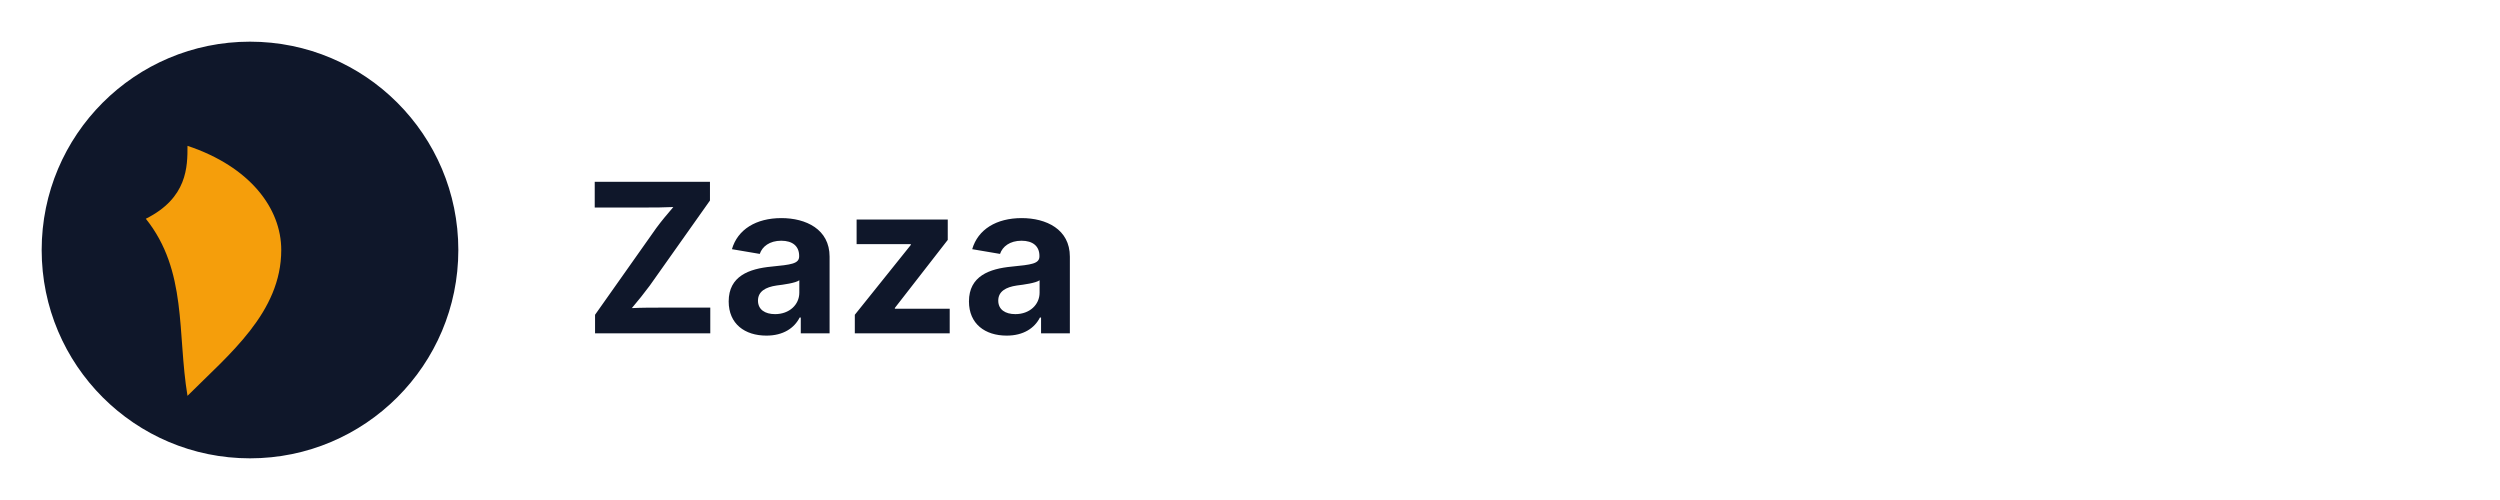
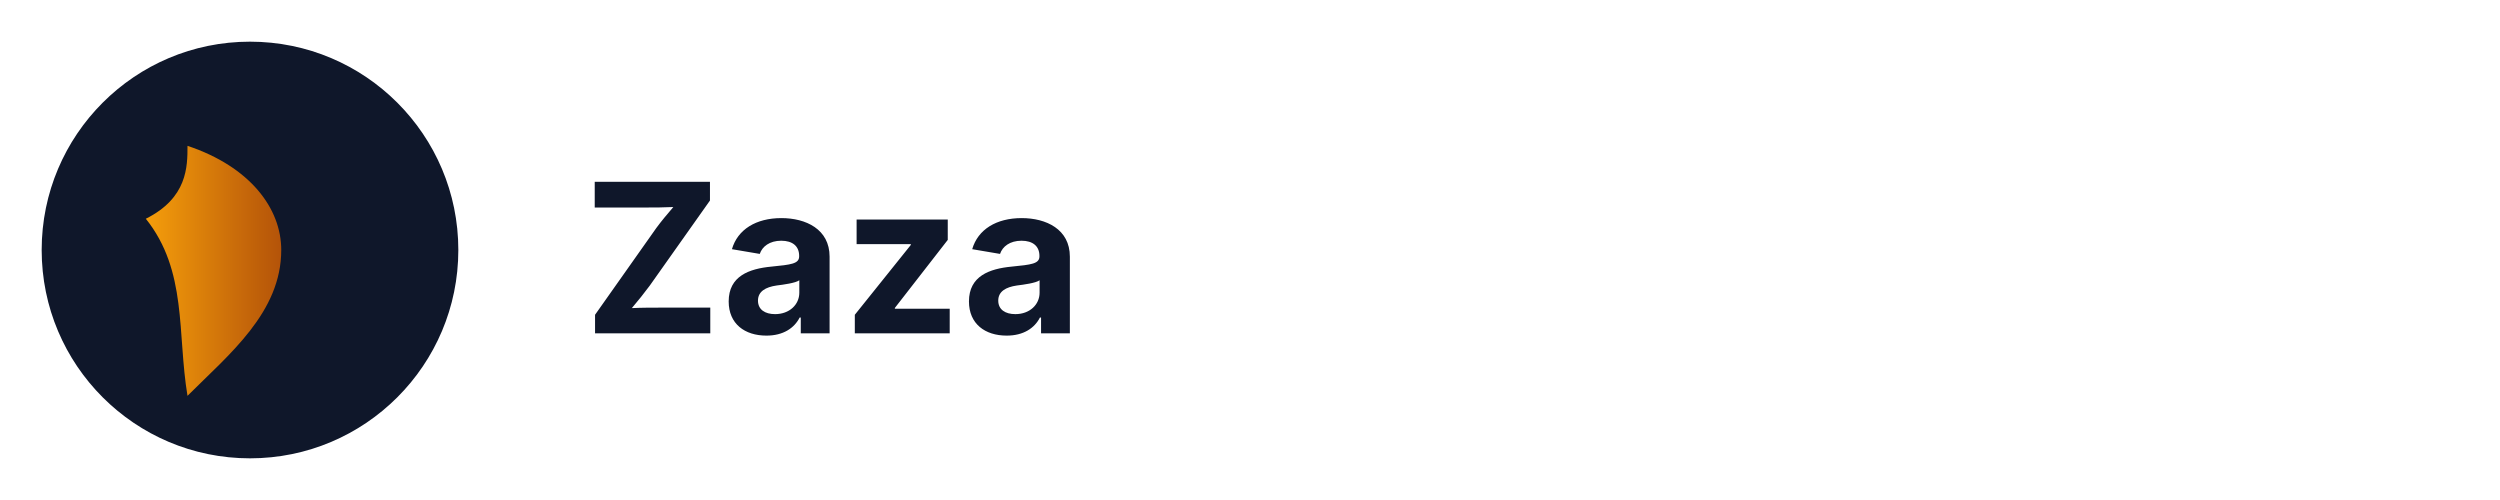
- <svg xmlns="http://www.w3.org/2000/svg" width="240" height="48" viewBox="0 0 240 48" role="img" aria-label="LepStore logo">
+ <svg xmlns="http://www.w3.org/2000/svg" width="240" height="48" viewBox="0 0 240 48" role="img" aria-label="Zaza logo">
  <defs>
    <linearGradient id="g" x1="0" x2="1">
      <stop offset="0%" stop-color="#f59e0b" />
-       <stop offset="100%" stop-color="#f59e0b" />
+       <stop offset="100%" stop-color="#b45309" />
    </linearGradient>
  </defs>
  <g fill="none" fill-rule="evenodd">
    <circle cx="24" cy="24" r="20" fill="#0f172a" />
-     <path d="M18 14c6 2 9 6 9 10 0 6-5 10-9 14-1-6 0-12-4-17 4-2 4-5 4-7z" fill="#f59e0b" transform="translate(0,0)" />
+     <path d="M18 14c6 2 9 6 9 10 0 6-5 10-9 14-1-6 0-12-4-17 4-2 4-5 4-7z" fill="url(#g)" transform="translate(0,0)" />
    <text x="56" y="32" font-family="Inter, Arial, sans-serif" font-size="20" font-weight="700" fill="#0f172a">Zaza</text>
  </g>
</svg>
